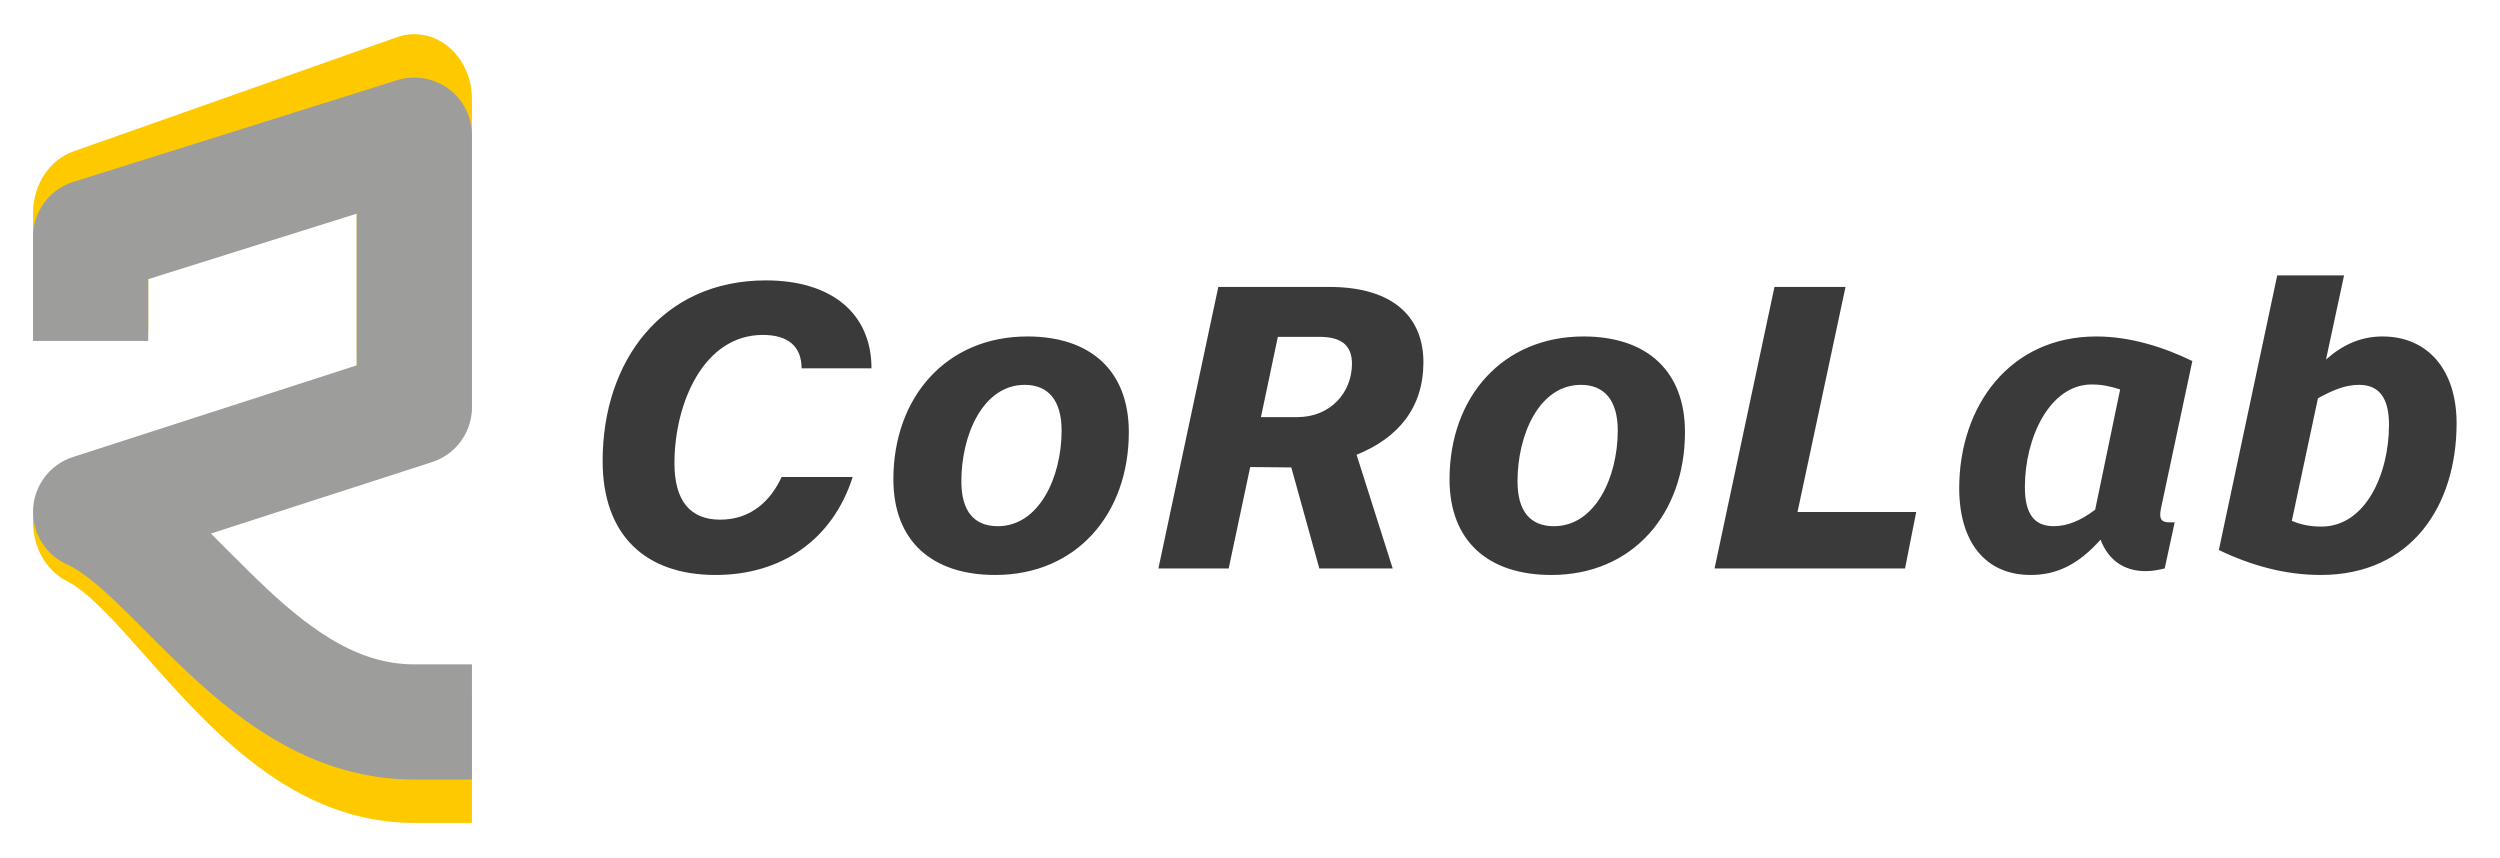
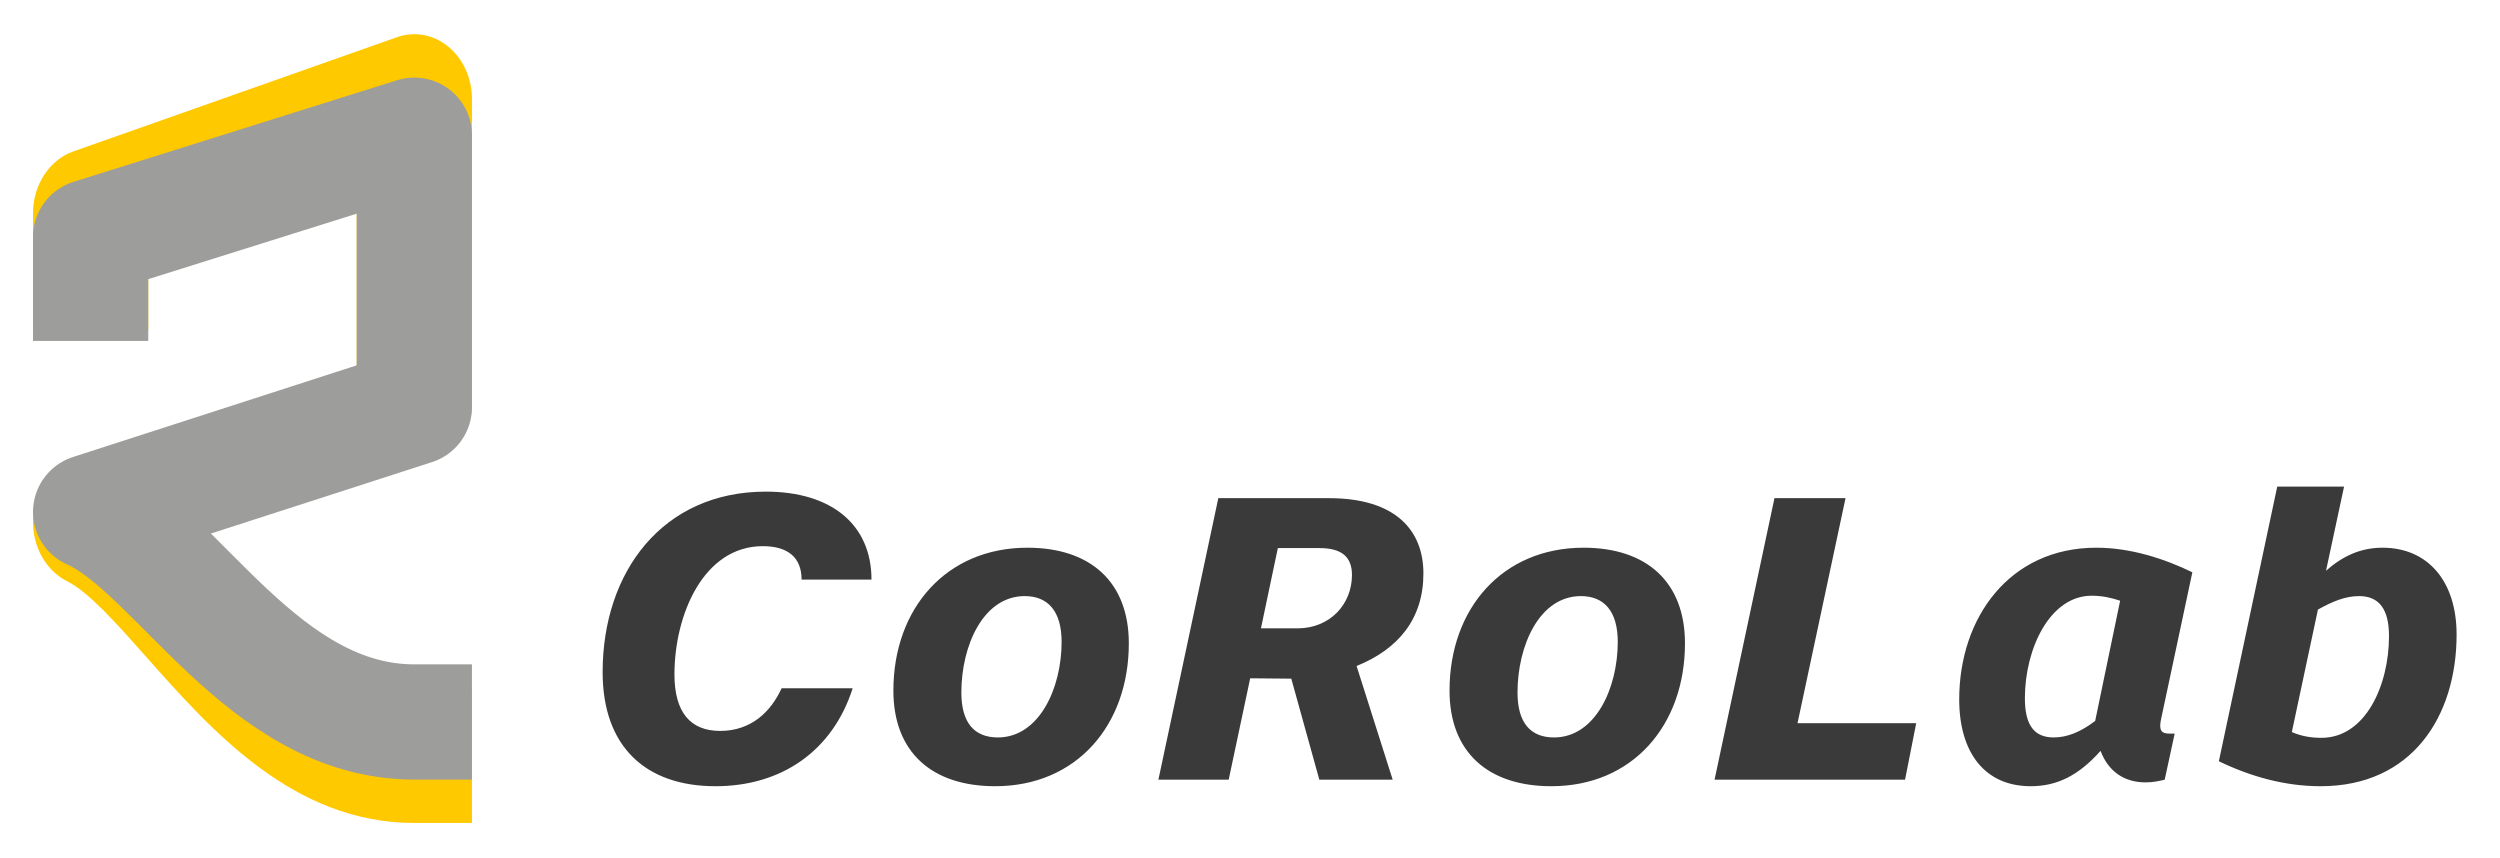
<svg xmlns="http://www.w3.org/2000/svg" viewBox="0 0 650.9 223.17" role="img" aria-label="CoRoLab">
  <path d="M122.876,214.266h-15c-31.464,0-52.698-23.945-69.76-43.186-7.721-8.707-15.014-16.93-20.626-19.741-5.675-2.842-9.204-9.321-8.872-16.293.332-6.972,4.455-12.991,10.367-15.137l73.89-21.821v-49.371l-54.279,19.154v18.079H8.598v-30.451c0-7.362,4.253-13.873,10.505-16.079L103.382,9.679c4.556-1.609,9.522-.682,13.371,2.493,3.85,3.175,6.124,8.221,6.124,13.586v79.596c0,7.312-4.196,8.79-10.389,11.037l-61.575,19.899c1.478,1.641,6.96,9.314,8.456,11,14.504,16.357,29.502,33.269,48.508,33.269h15v33.707Z" fill="#ffc900" />
  <path d="M23.597,73.769v-12.101l84.279-26.471v70.842l-84.279,27.228c22.622,10.084,44.801,54.707,84.279,54.707" fill="none" stroke="#9d9d9c" stroke-linecap="square" stroke-linejoin="round" stroke-width="30" />
-   <path d="M186.3 149.7C203.5 149.7 216.8 140.5 222.0 124.2H203.5C200.7 130.3 195.6 135.3 187.5 135.3C179.7 135.3 175.6 130.4 175.6 120.6C175.6 105.0 183.2 87.2 198.6 87.2C205.2 87.2 208.7 90.2 208.7 95.9H226.9C226.9 81.6 216.5 73.0 199.4 73.0C172.5 73.0 156.9 93.9 156.9 120.0C156.9 139.4 168.1 149.7 186.3 149.7Z M259.1 149.7C280.3 149.7 293.9 133.8 293.9 112.5C293.9 96.5 283.9 87.6 267.5 87.6C246.4 87.6 232.6 103.4 232.6 124.8C232.6 140.9 242.7 149.7 259.1 149.7ZM259.8 137.0C253.6 137.0 250.3 133.1 250.3 125.3C250.3 113.1 256.0 100.2 266.8 100.2C272.9 100.2 276.4 104.2 276.4 112.1C276.4 124.3 270.5 137.0 259.8 137.0Z M370.6 94.3C370.6 83.2 363.5 74.7 346.0 74.7H317.2L301.6 148.0H319.9L325.5 121.6L336.2 121.7L343.5 148.0H362.6L353.2 118.4C364.1 114.0 370.6 106.1 370.6 94.3ZM343.5 87.7C349.1 87.7 352.0 89.8 352.0 94.7C352.0 102.2 346.4 108.6 337.8 108.6H328.3L332.7 87.7Z M403.9 149.7C425.1 149.7 438.7 133.8 438.7 112.5C438.7 96.5 428.7 87.6 412.3 87.6C391.2 87.6 377.4 103.4 377.4 124.8C377.4 140.9 387.5 149.7 403.9 149.7ZM404.6 137.0C398.4 137.0 395.1 133.1 395.1 125.3C395.1 113.1 400.8 100.2 411.6 100.2C417.7 100.2 421.2 104.2 421.2 112.1C421.2 124.3 415.3 137.0 404.6 137.0Z M496.0 148.0 498.9 133.3H468.0L480.5 74.7H462.0L446.4 148.0Z M570.8 94.0C563.6 90.5 554.8 87.6 545.8 87.6C523.2 87.6 510.1 105.8 510.1 127.1C510.1 141.1 516.9 149.7 528.7 149.7C535.6 149.7 541.2 146.9 546.9 140.5C548.9 145.8 553.0 148.7 558.6 148.7C560.5 148.7 561.9 148.4 563.6 148.0L566.2 136.0H564.8C562.7 136.0 562.1 135.1 562.6 132.5ZM527.2 126.8C527.2 113.9 533.7 100.1 544.6 100.1C547.2 100.1 549.6 100.6 552.0 101.4L545.5 132.7C541.7 135.6 538.2 137.0 534.7 137.0C529.7 137.0 527.2 133.9 527.2 126.8Z M620.3 87.6C614.6 87.6 609.9 89.8 605.6 93.6L610.3 71.7H592.9L577.7 143.2C586.0 147.2 594.9 149.7 604.2 149.7C628.0 149.7 639.6 131.5 639.6 110.2C639.6 96.3 632.1 87.6 620.3 87.6ZM604.4 137.1C601.5 137.1 599.0 136.6 596.7 135.6L603.5 103.7C607.3 101.6 610.6 100.2 614.2 100.2C619.5 100.2 622.0 103.7 622.0 110.6C622.0 123.4 615.9 137.1 604.4 137.1Z" fill="#3a3a3a" />
+   <path d="M186.3 204.7C203.5 204.7 216.8 195.5 222.0 179.2H203.5C200.7 185.3 195.6 190.3 187.5 190.3C179.7 190.3 175.6 185.4 175.6 175.6C175.6 160.0 183.2 142.2 198.6 142.2C205.2 142.2 208.7 145.2 208.7 150.9H226.9C226.9 136.6 216.5 128.0 199.4 128.0C172.5 128.0 156.9 148.9 156.9 175.0C156.9 194.4 168.1 204.7 186.3 204.7Z M259.1 204.7C280.3 204.7 293.9 188.8 293.9 167.5C293.9 151.5 283.9 142.6 267.5 142.6C246.4 142.6 232.6 158.4 232.6 179.8C232.6 195.9 242.7 204.7 259.1 204.7ZM259.8 192.0C253.6 192.0 250.3 188.1 250.3 180.3C250.3 168.1 256.0 155.2 266.8 155.2C272.9 155.2 276.4 159.2 276.4 167.1C276.4 179.3 270.5 192.0 259.8 192.0Z M370.6 149.3C370.6 138.2 363.5 129.7 346.0 129.7H317.2L301.6 203.0H319.9L325.5 176.6L336.2 176.7L343.5 203.0H362.6L353.2 173.4C364.1 169.0 370.6 161.1 370.6 149.3ZM343.5 142.7C349.1 142.7 352.0 144.8 352.0 149.7C352.0 157.2 346.4 163.6 337.8 163.6H328.3L332.7 142.7Z M403.9 204.7C425.1 204.7 438.7 188.8 438.7 167.5C438.7 151.5 428.7 142.6 412.3 142.6C391.2 142.6 377.4 158.4 377.4 179.8C377.4 195.9 387.5 204.7 403.9 204.7ZM404.6 192.0C398.4 192.0 395.1 188.1 395.1 180.3C395.1 168.1 400.8 155.2 411.6 155.2C417.7 155.2 421.2 159.2 421.2 167.1C421.2 179.3 415.3 192.0 404.6 192.0Z M496.0 203.0 498.9 188.3H468.0L480.5 129.7H462.0L446.4 203.0Z M570.8 149.0C563.6 145.5 554.8 142.6 545.8 142.6C523.2 142.6 510.1 160.8 510.1 182.1C510.1 196.1 516.9 204.7 528.7 204.7C535.6 204.7 541.2 201.9 546.9 195.5C548.9 200.8 553.0 203.7 558.6 203.7C560.5 203.7 561.9 203.4 563.6 203.0L566.2 191.0H564.8C562.7 191.0 562.1 190.1 562.6 187.5ZM527.2 181.8C527.2 168.9 533.7 155.1 544.6 155.1C547.2 155.1 549.6 155.6 552.0 156.4L545.5 187.7C541.7 190.6 538.2 192.0 534.7 192.0C529.7 192.0 527.2 188.9 527.2 181.8Z M620.3 142.6C614.6 142.6 609.9 144.8 605.6 148.6L610.3 126.7H592.9L577.7 198.2C586.0 202.2 594.9 204.7 604.2 204.7C628.0 204.7 639.6 186.5 639.6 165.2C639.6 151.3 632.1 142.6 620.3 142.6ZM604.4 192.1C601.5 192.1 599.0 191.6 596.7 190.6L603.5 158.7C607.3 156.6 610.6 155.2 614.2 155.2C619.5 155.2 622.0 158.7 622.0 165.6C622.0 178.4 615.9 192.1 604.4 192.1Z" fill="#3a3a3a" />
</svg>
